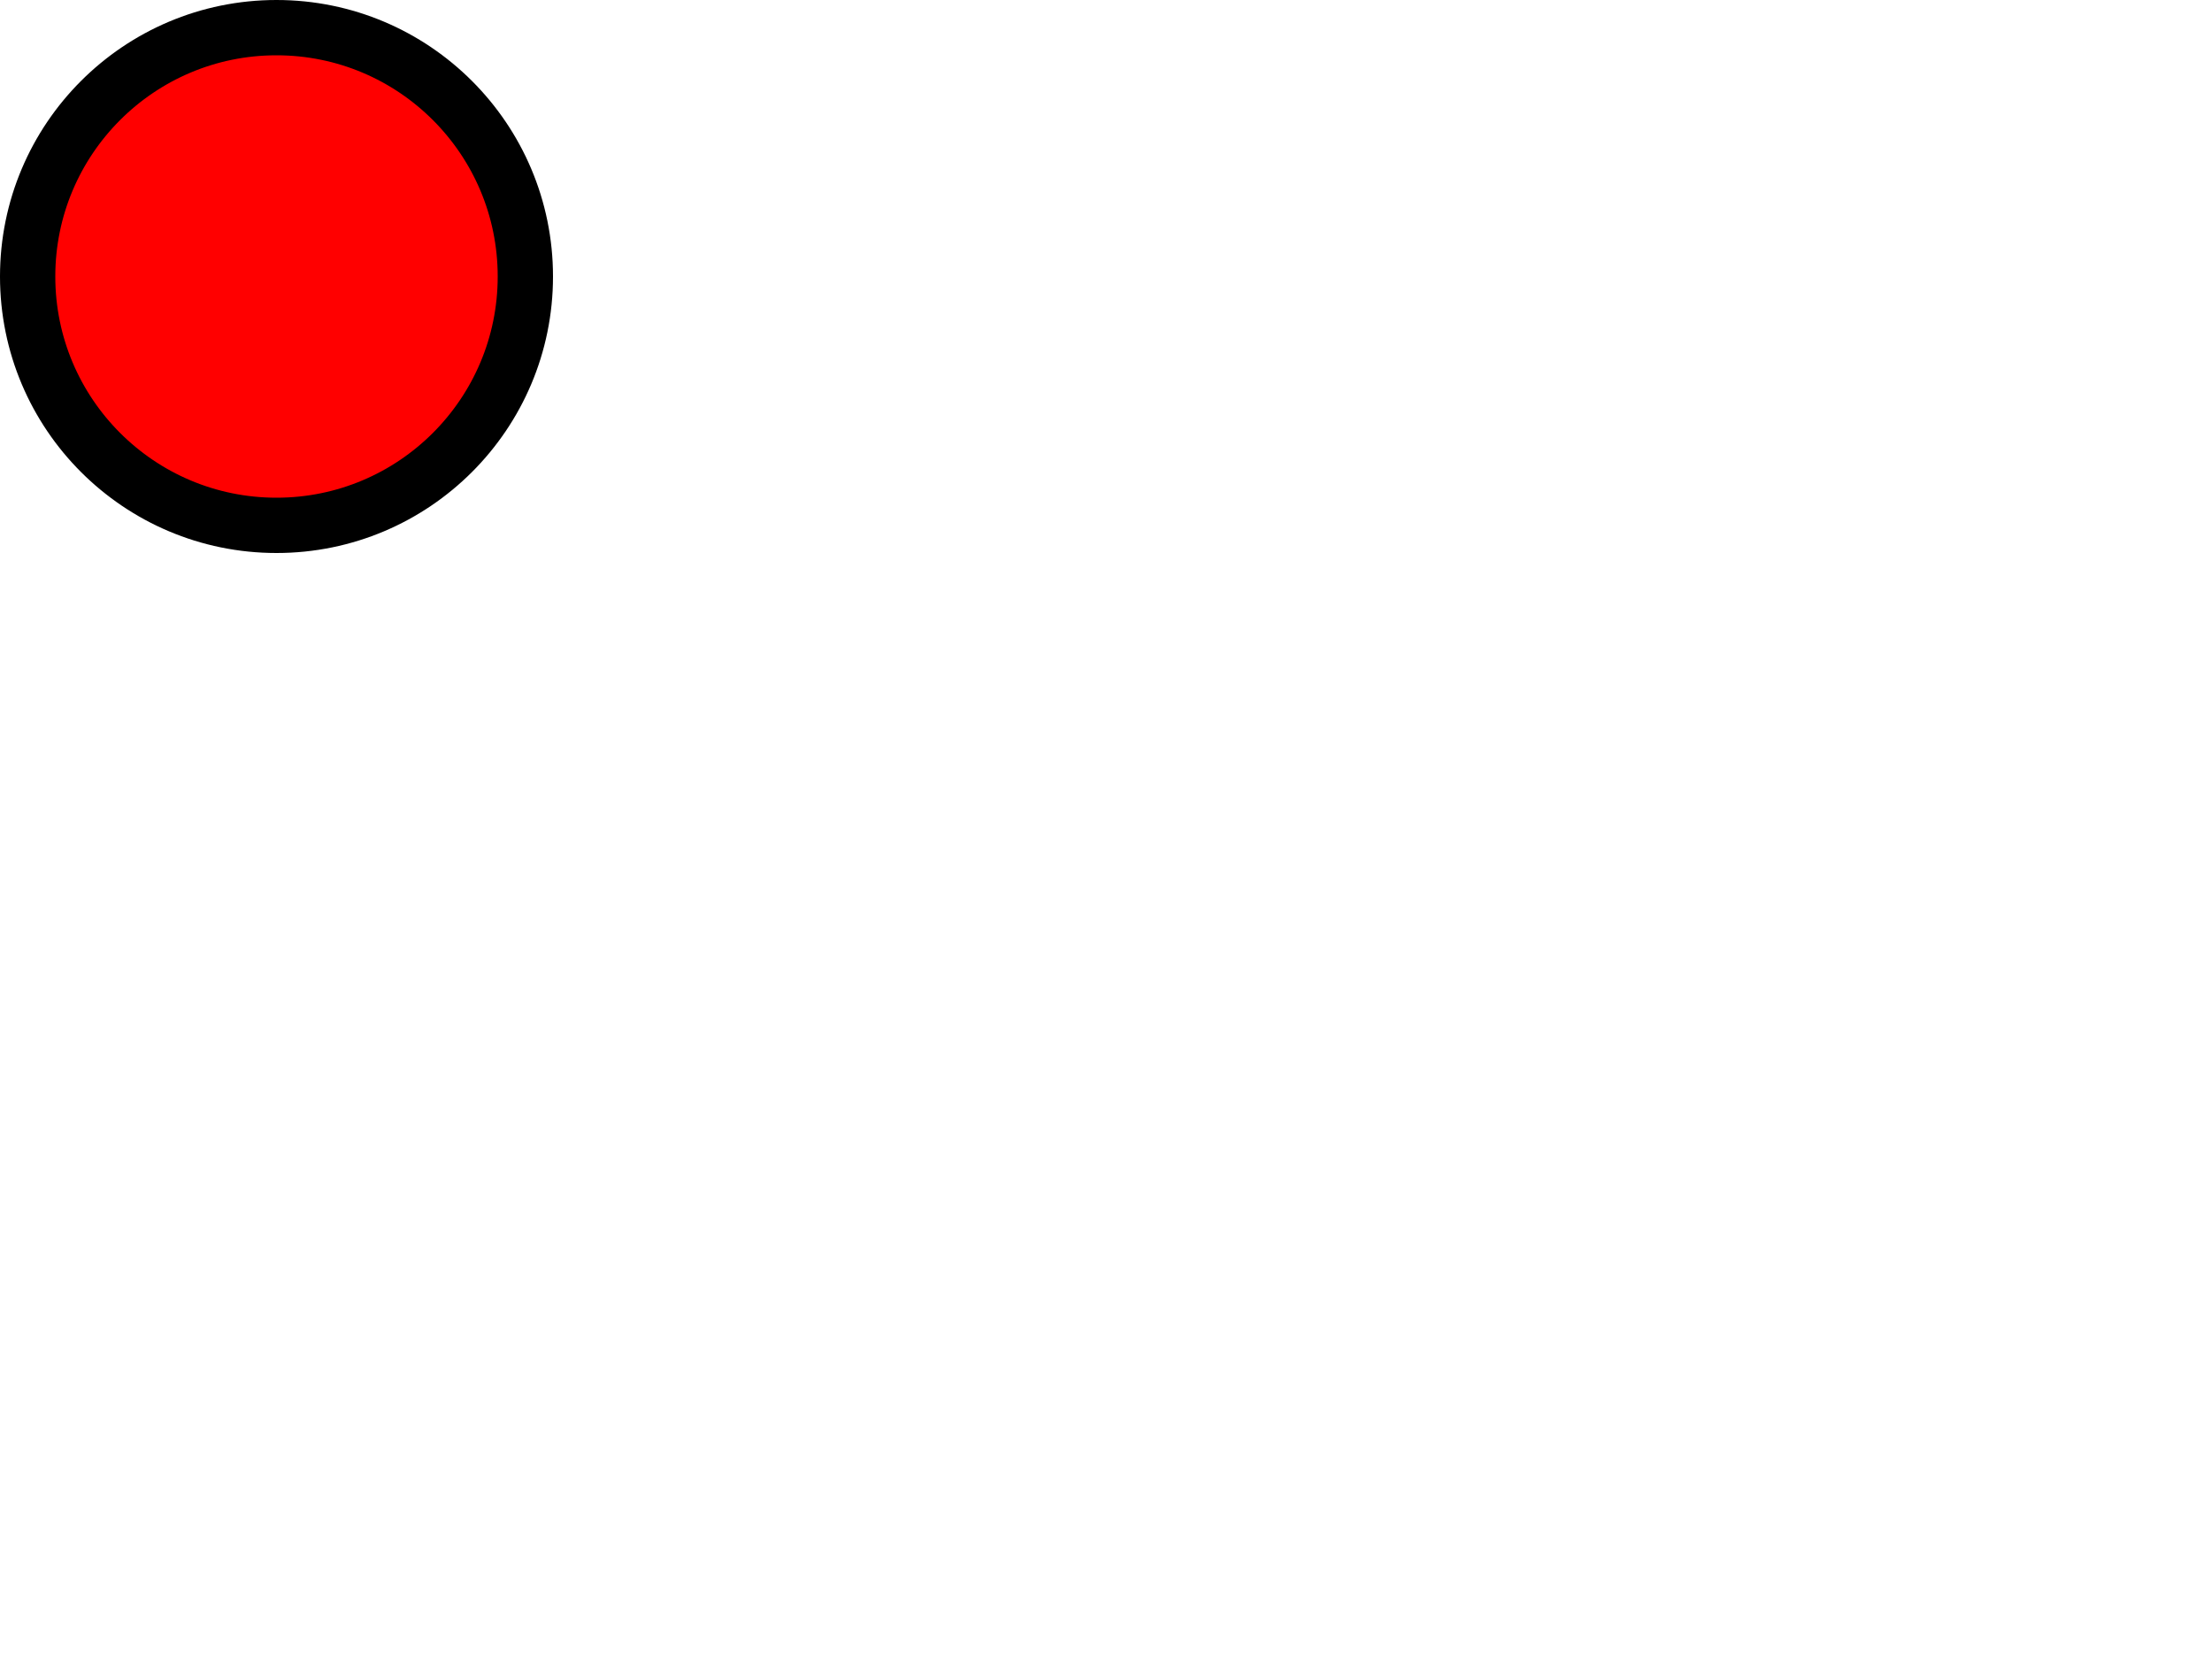
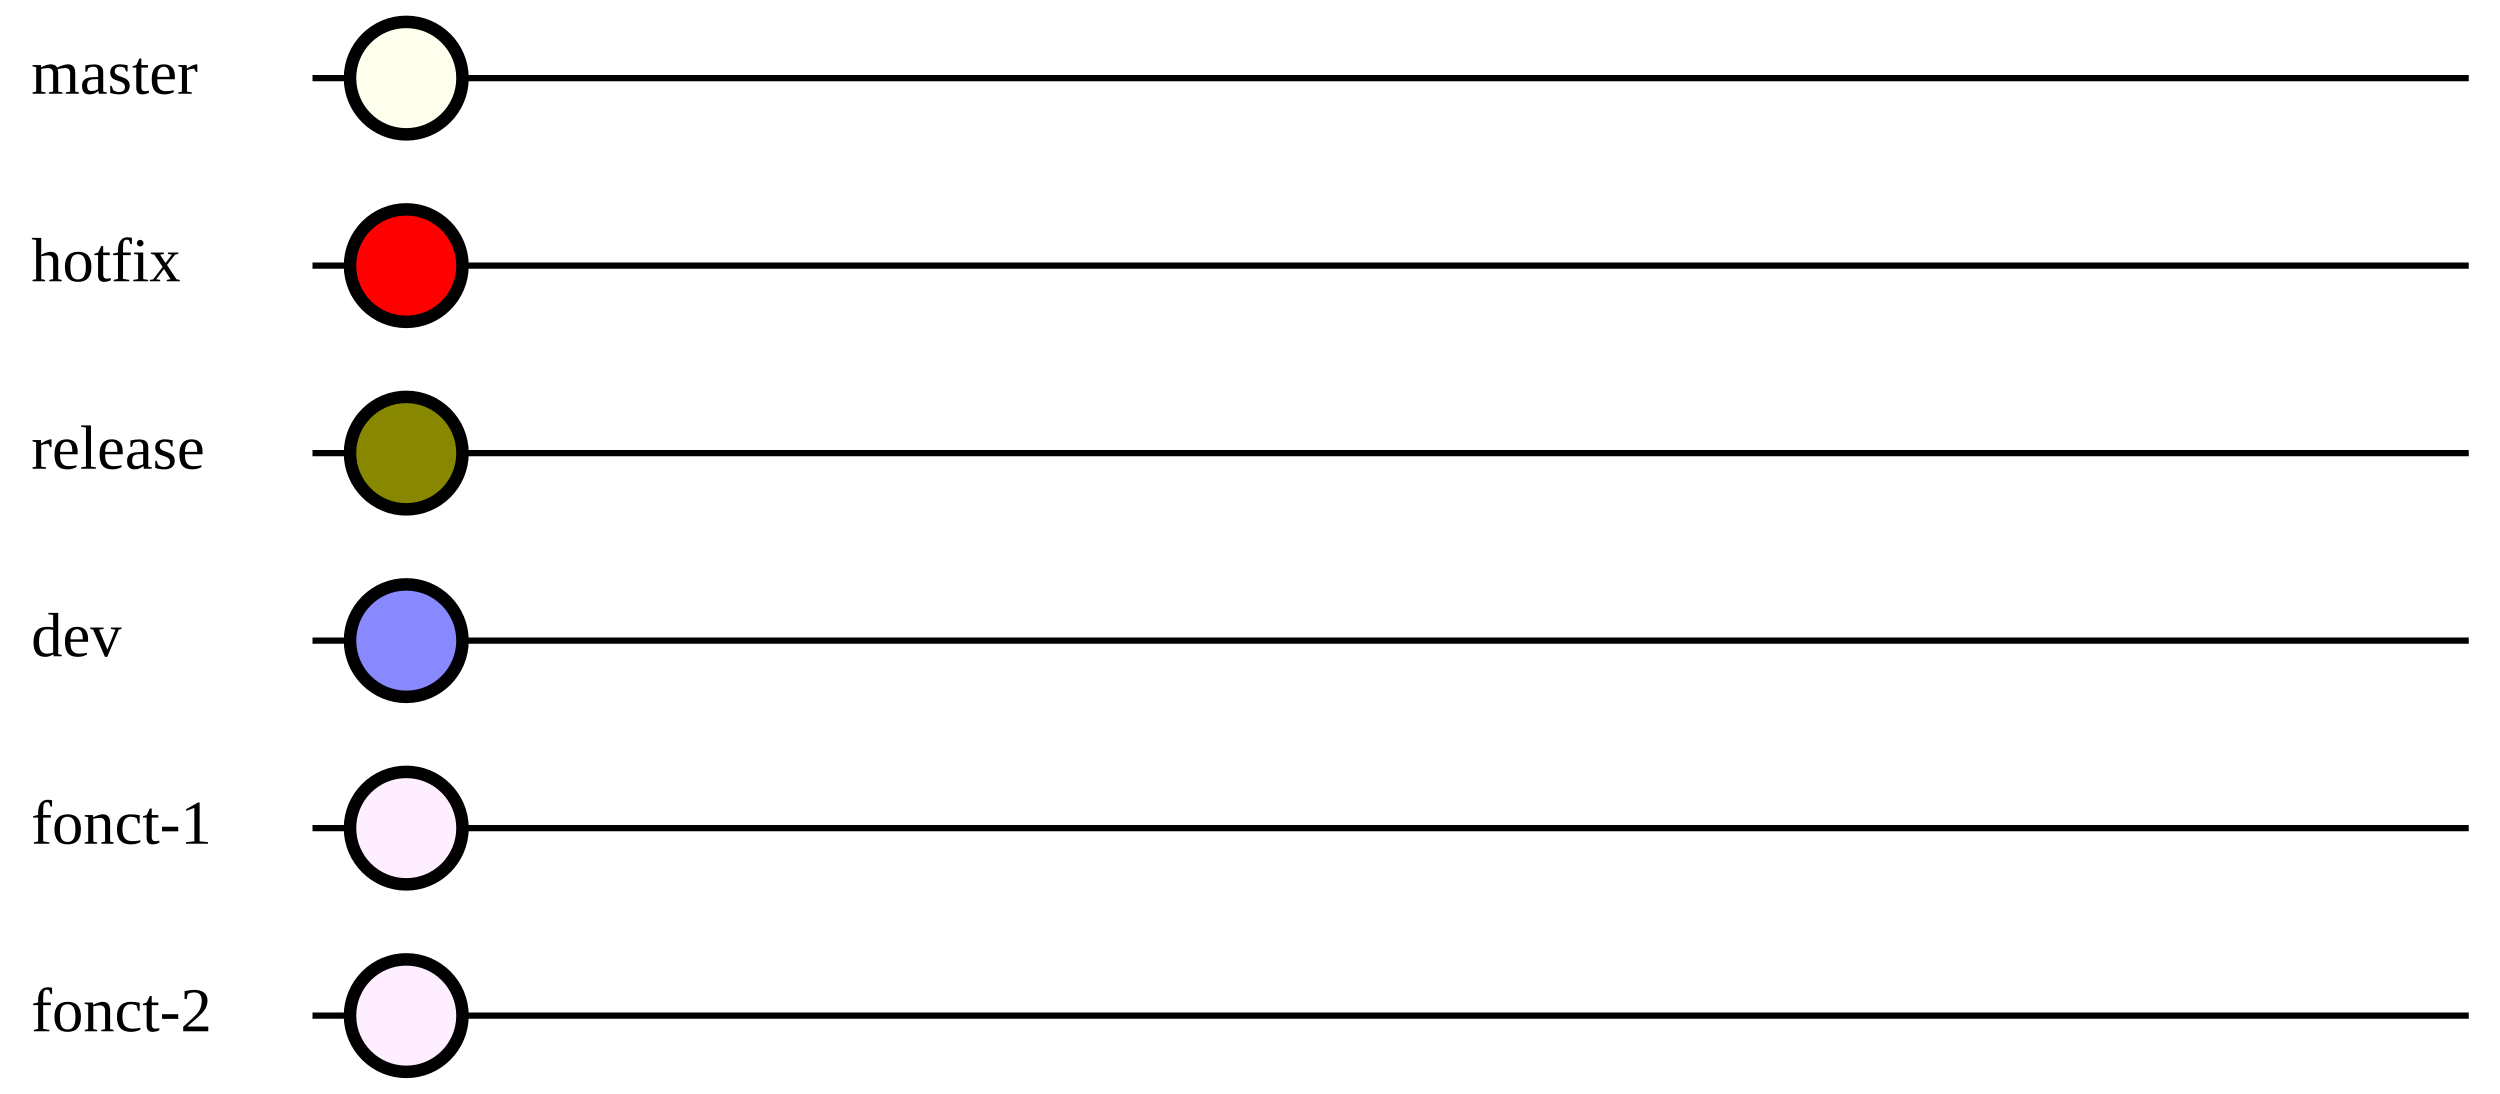
- <svg xmlns="http://www.w3.org/2000/svg" xmlns:xlink="http://www.w3.org/1999/xlink" version="1.1" width="800" height="600">
+ <svg xmlns="http://www.w3.org/2000/svg" xmlns:xlink="http://www.w3.org/1999/xlink" version="1.1" width="800" height="350">
  <defs>
-     <circle id="commit" r="90" cx="0" cy="0" style="stroke:#000000;stroke-width:20" />
+     <circle id="commit" r="18" cx="0" cy="0" style="stroke:#000000;stroke-width:4" />
  </defs>
-   <use xlink:href="#commit" x="100" y="100" style="fill:#FF0000" />
+   <line x1="100" y1="25" x2="790" y2="25" style="stroke:#000000;stroke-width:2" />
+   <text x="10" y="30" font-size="20">master</text>
+   <line x1="100" y1="85" x2="790" y2="85" style="stroke:#000000;stroke-width:2" />
+   <text x="10" y="90" font-size="20">hotfix</text>
+   <line x1="100" y1="145" x2="790" y2="145" style="stroke:#000000;stroke-width:2" />
+   <text x="10" y="150" font-size="20">release</text>
+   <line x1="100" y1="205" x2="790" y2="205" style="stroke:#000000;stroke-width:2" />
+   <text x="10" y="210" font-size="20">dev</text>
+   <line x1="100" y1="265" x2="790" y2="265" style="stroke:#000000;stroke-width:2" />
+   <text x="10" y="270" font-size="20">fonct-1</text>
+   <line x1="100" y1="325" x2="790" y2="325" style="stroke:#000000;stroke-width:2" />
+   <text x="10" y="330" font-size="20">fonct-2</text>
+   <use xlink:href="#commit" x="130" y="25" style="fill:#FFFFEE" />
+   <use xlink:href="#commit" x="130" y="85" style="fill:#FF0000" />
+   <use xlink:href="#commit" x="130" y="145" style="fill:#888800" />
+   <use xlink:href="#commit" x="130" y="205" style="fill:#8888FF" />
+   <use xlink:href="#commit" x="130" y="265" style="fill:#FFEEFF" />
+   <use xlink:href="#commit" x="130" y="325" style="fill:#FFEEFF" />
</svg>
